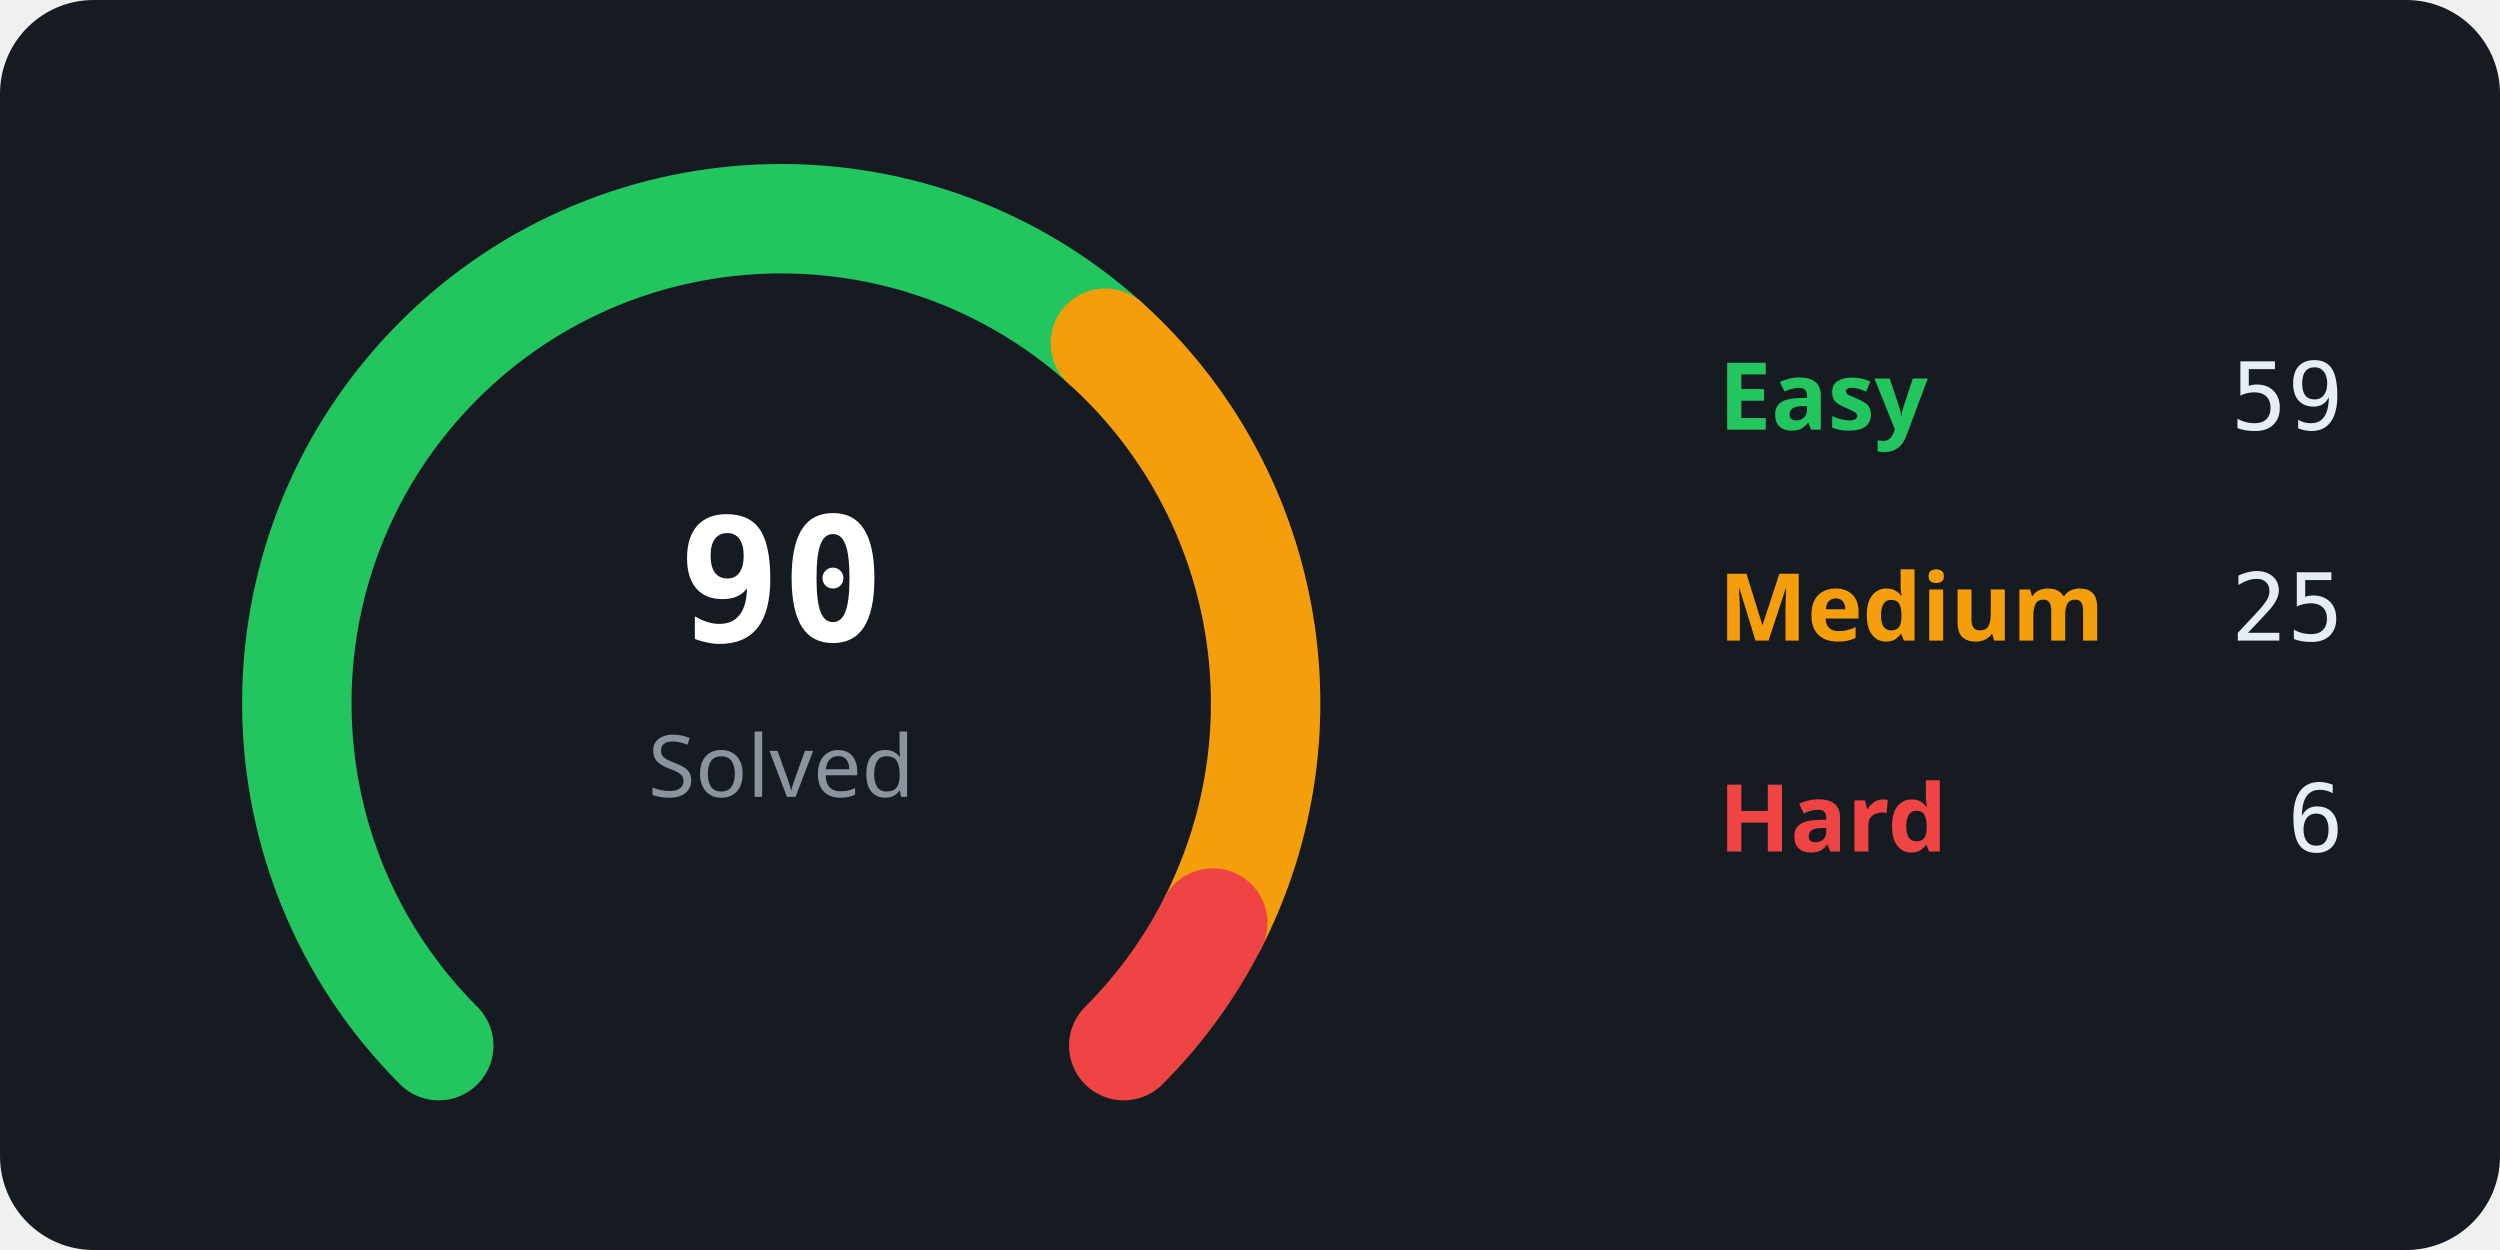
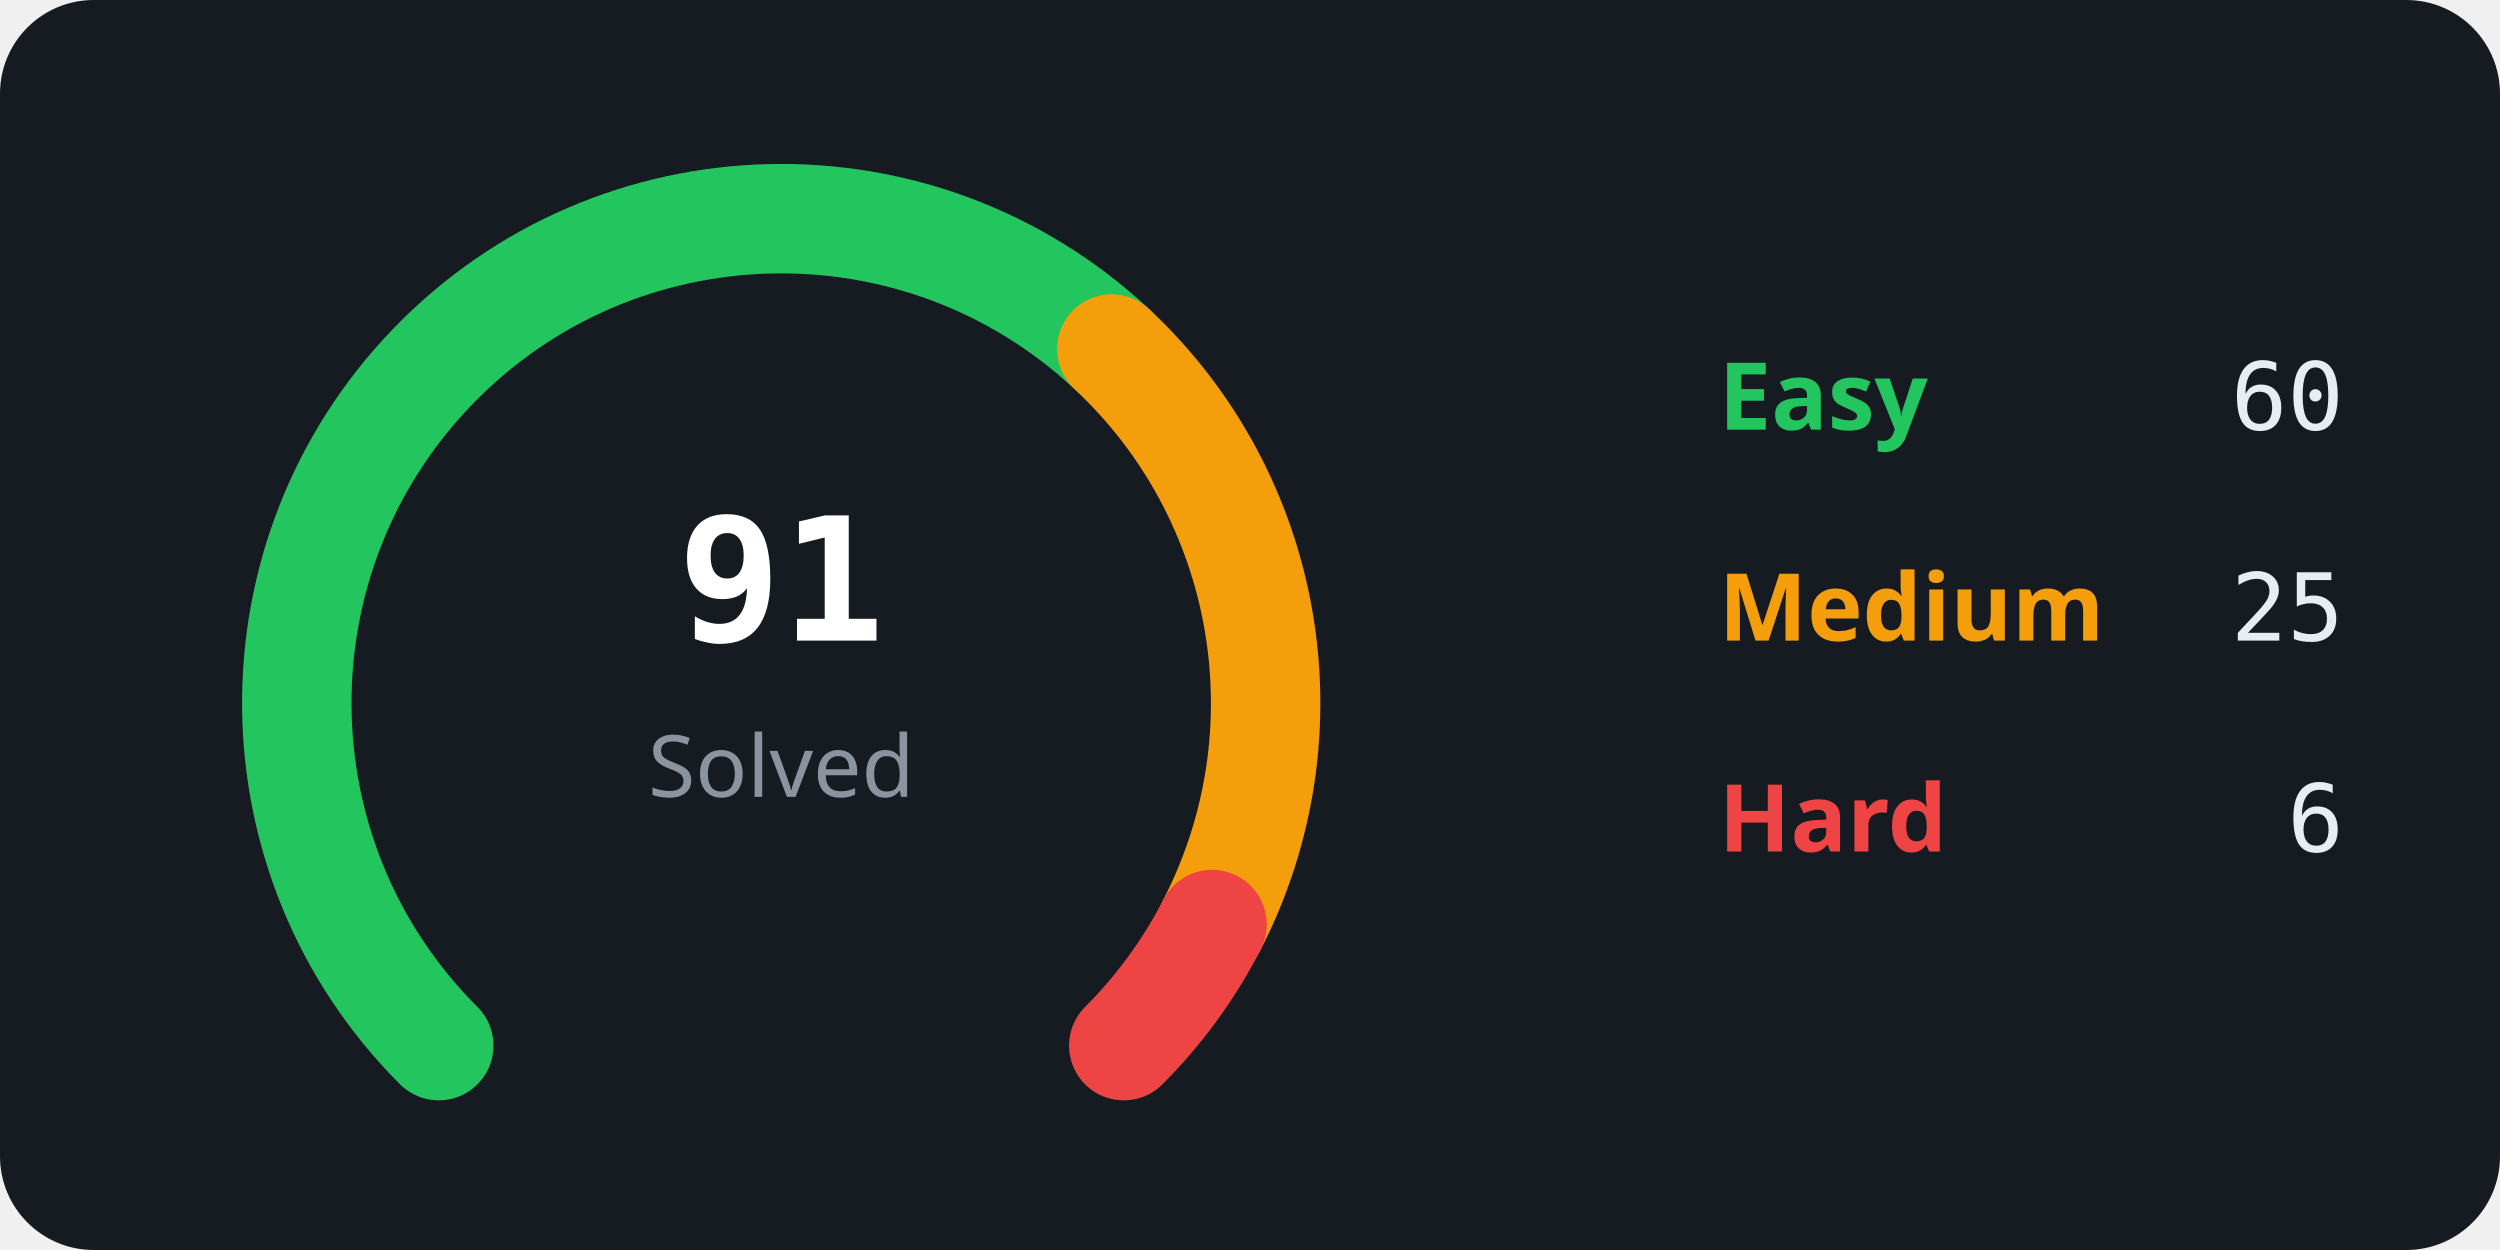
<svg xmlns="http://www.w3.org/2000/svg" width="320" height="160" viewBox="0 0 320 160">
  <rect width="320" height="160" rx="12" fill="#161b22" />
  <path d="M 56.159,133.841 A 62,62 0 1,1 143.841,133.841" stroke="#2d2d3d" stroke-width="14" fill="none" stroke-linecap="round" />
-   <path d="M 56.159,133.841 A 62,62 0 0,1 141.486,43.925" stroke="#22c55e" stroke-width="14" fill="none" stroke-linecap="round" />
-   <path d="M 141.486,43.925 A 62,62 0 0,1 155.242,118.147" stroke="#f59e0b" stroke-width="14" fill="none" stroke-linecap="round" />
-   <path d="M 155.242,118.147 A 62,62 0 0,1 143.841,133.841" stroke="#ef4444" stroke-width="14" fill="none" stroke-linecap="round" />
-   <text x="100" y="82" text-anchor="middle" fill="white" font-size="22" font-weight="bold" font-family="monospace">90</text>
+   <path d="M 56.159,133.841 A 62,62 0 0,1 142.301,44.672" stroke="#22c55e" stroke-width="14" fill="none" stroke-linecap="round" />
+   <path d="M 142.301,44.672 A 62,62 0 0,1 155.145,118.338" stroke="#f59e0b" stroke-width="14" fill="none" stroke-linecap="round" />
+   <path d="M 155.145,118.338 A 62,62 0 0,1 143.841,133.841" stroke="#ef4444" stroke-width="14" fill="none" stroke-linecap="round" />
+   <text x="100" y="82" text-anchor="middle" fill="white" font-size="22" font-weight="bold" font-family="monospace">91</text>
  <text x="100" y="102" text-anchor="middle" fill="#8b949e" font-size="11" font-family="sans-serif">Solved</text>
  <text x="220" y="55" fill="#22c55e" font-size="12" font-weight="bold" font-family="sans-serif">Easy</text>
-   <text x="300" y="55" fill="#e6edf3" font-size="12" font-family="monospace" text-anchor="end">59</text>
+   <text x="300" y="55" fill="#e6edf3" font-size="12" font-family="monospace" text-anchor="end">60</text>
  <text x="220" y="82" fill="#f59e0b" font-size="12" font-weight="bold" font-family="sans-serif">Medium</text>
  <text x="300" y="82" fill="#e6edf3" font-size="12" font-family="monospace" text-anchor="end">25</text>
  <text x="220" y="109" fill="#ef4444" font-size="12" font-weight="bold" font-family="sans-serif">Hard</text>
  <text x="300" y="109" fill="#e6edf3" font-size="12" font-family="monospace" text-anchor="end">6</text>
</svg>
